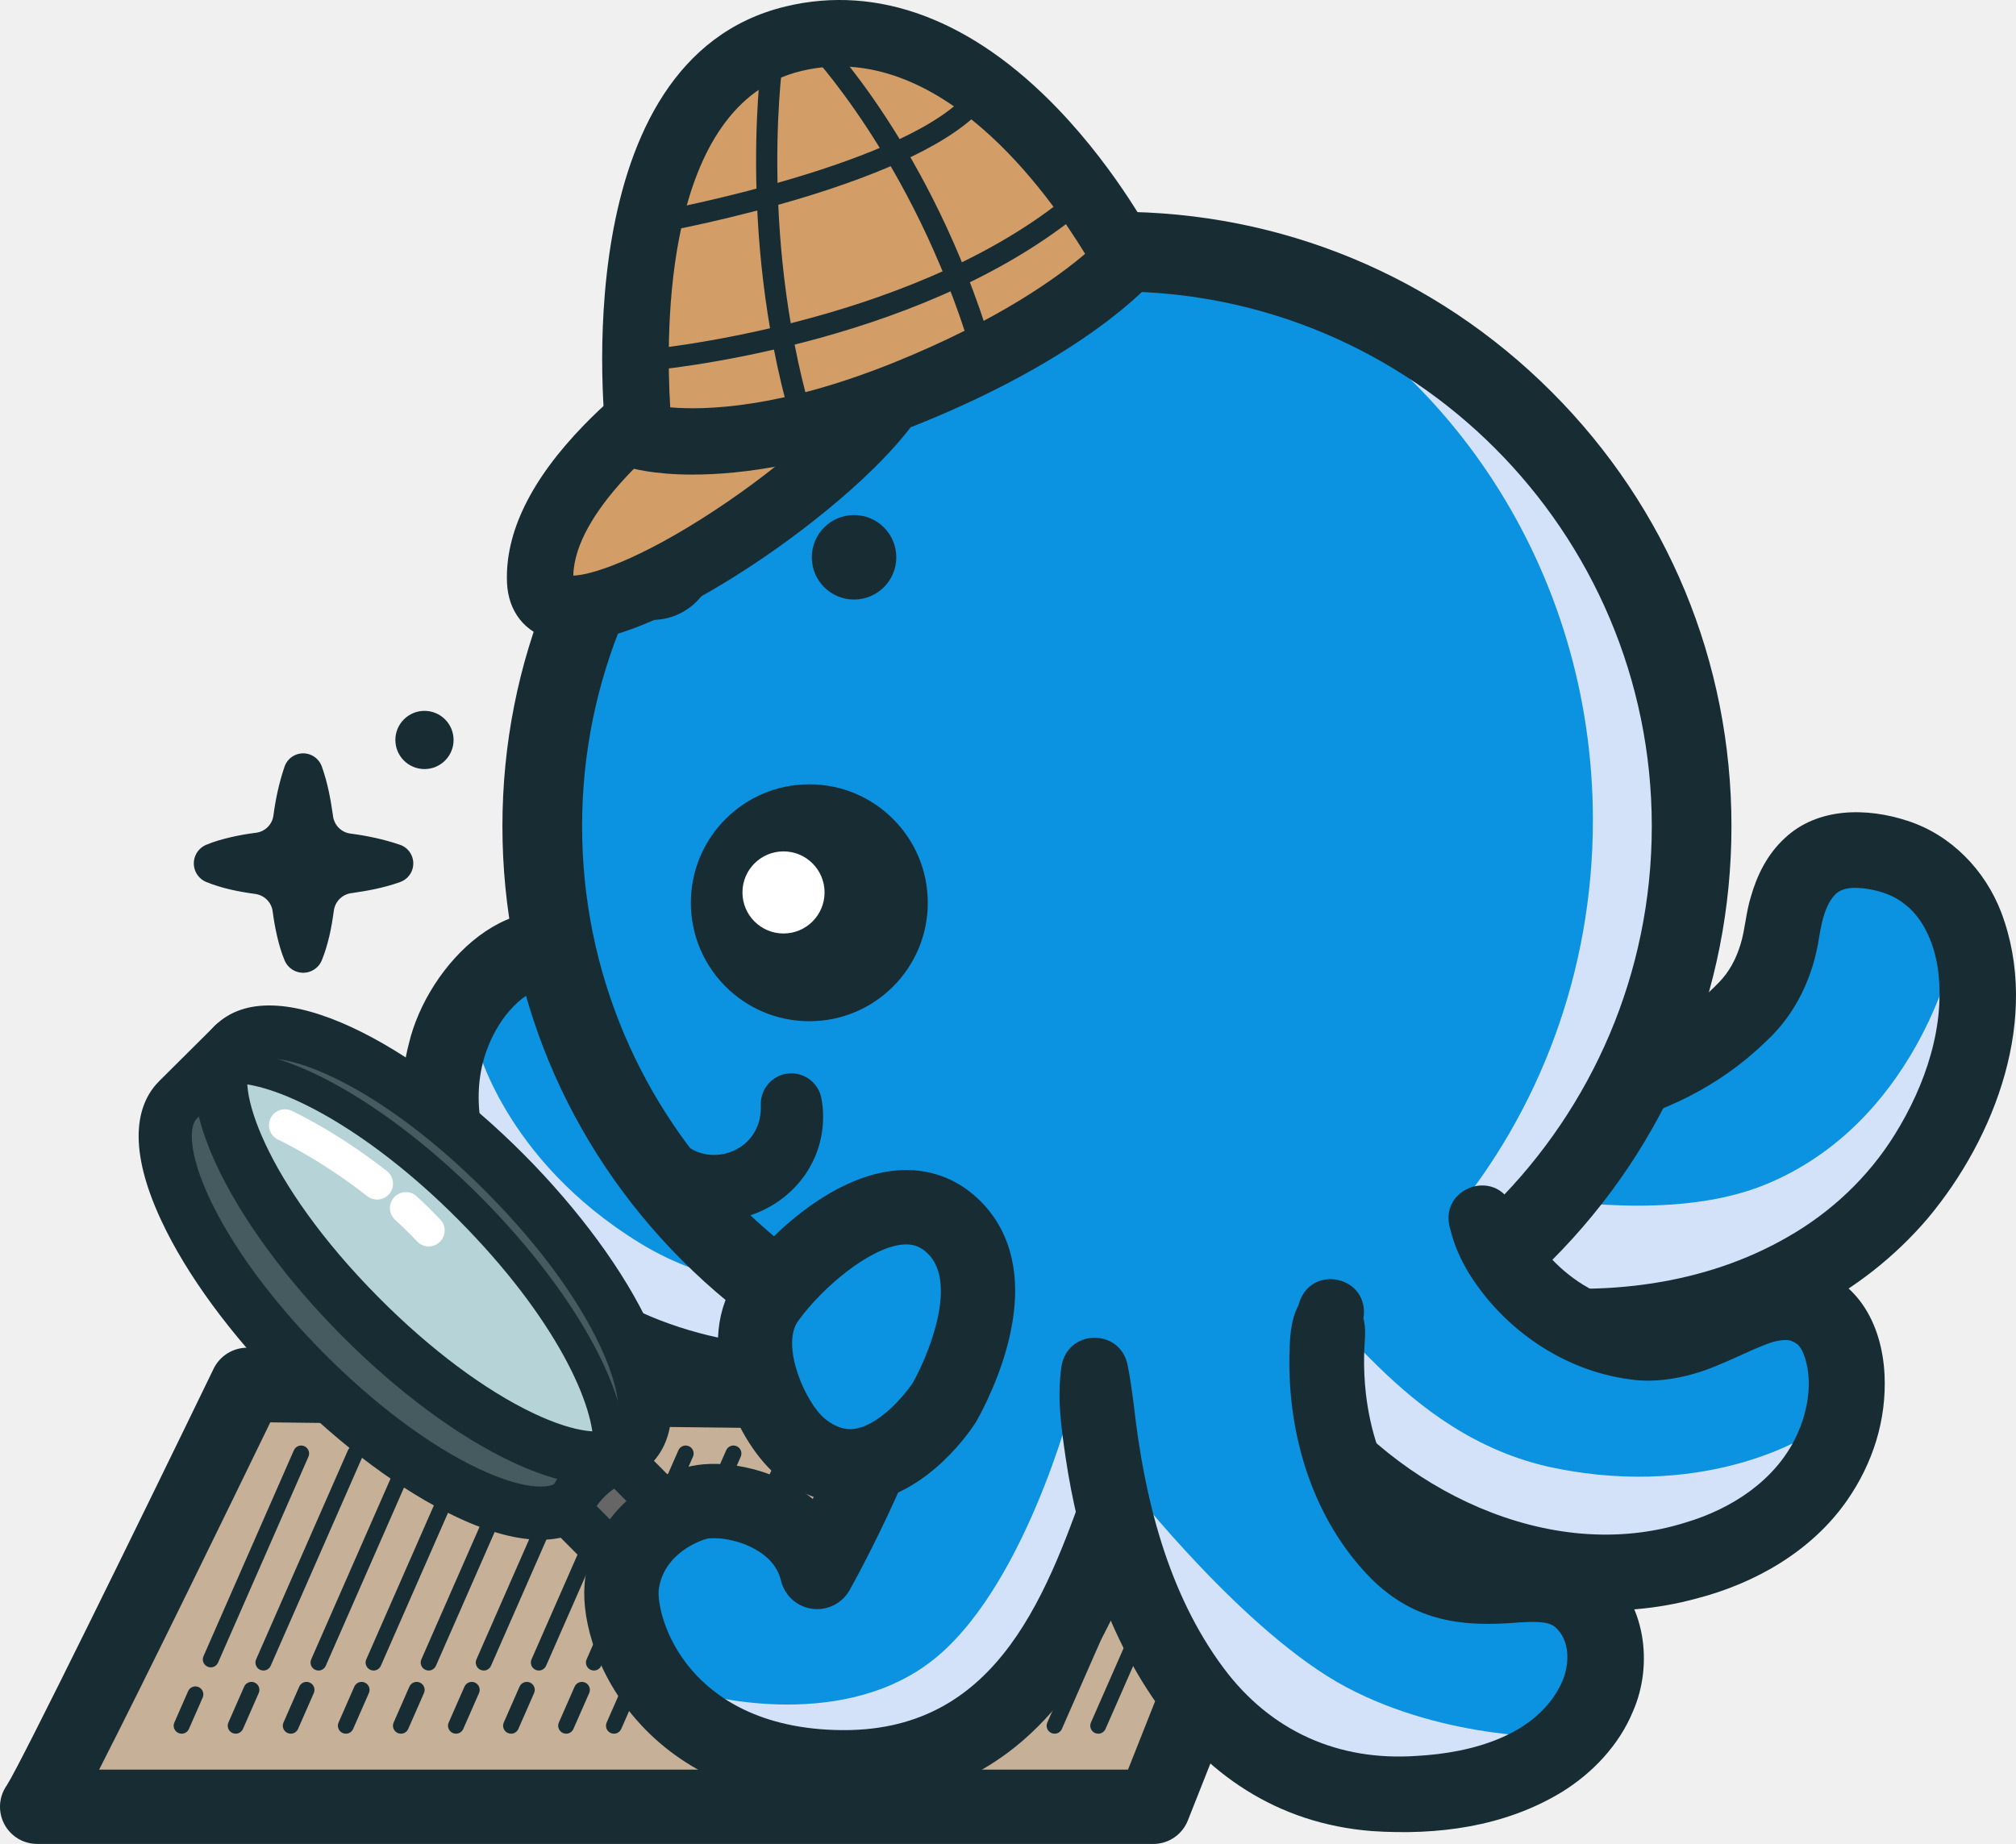
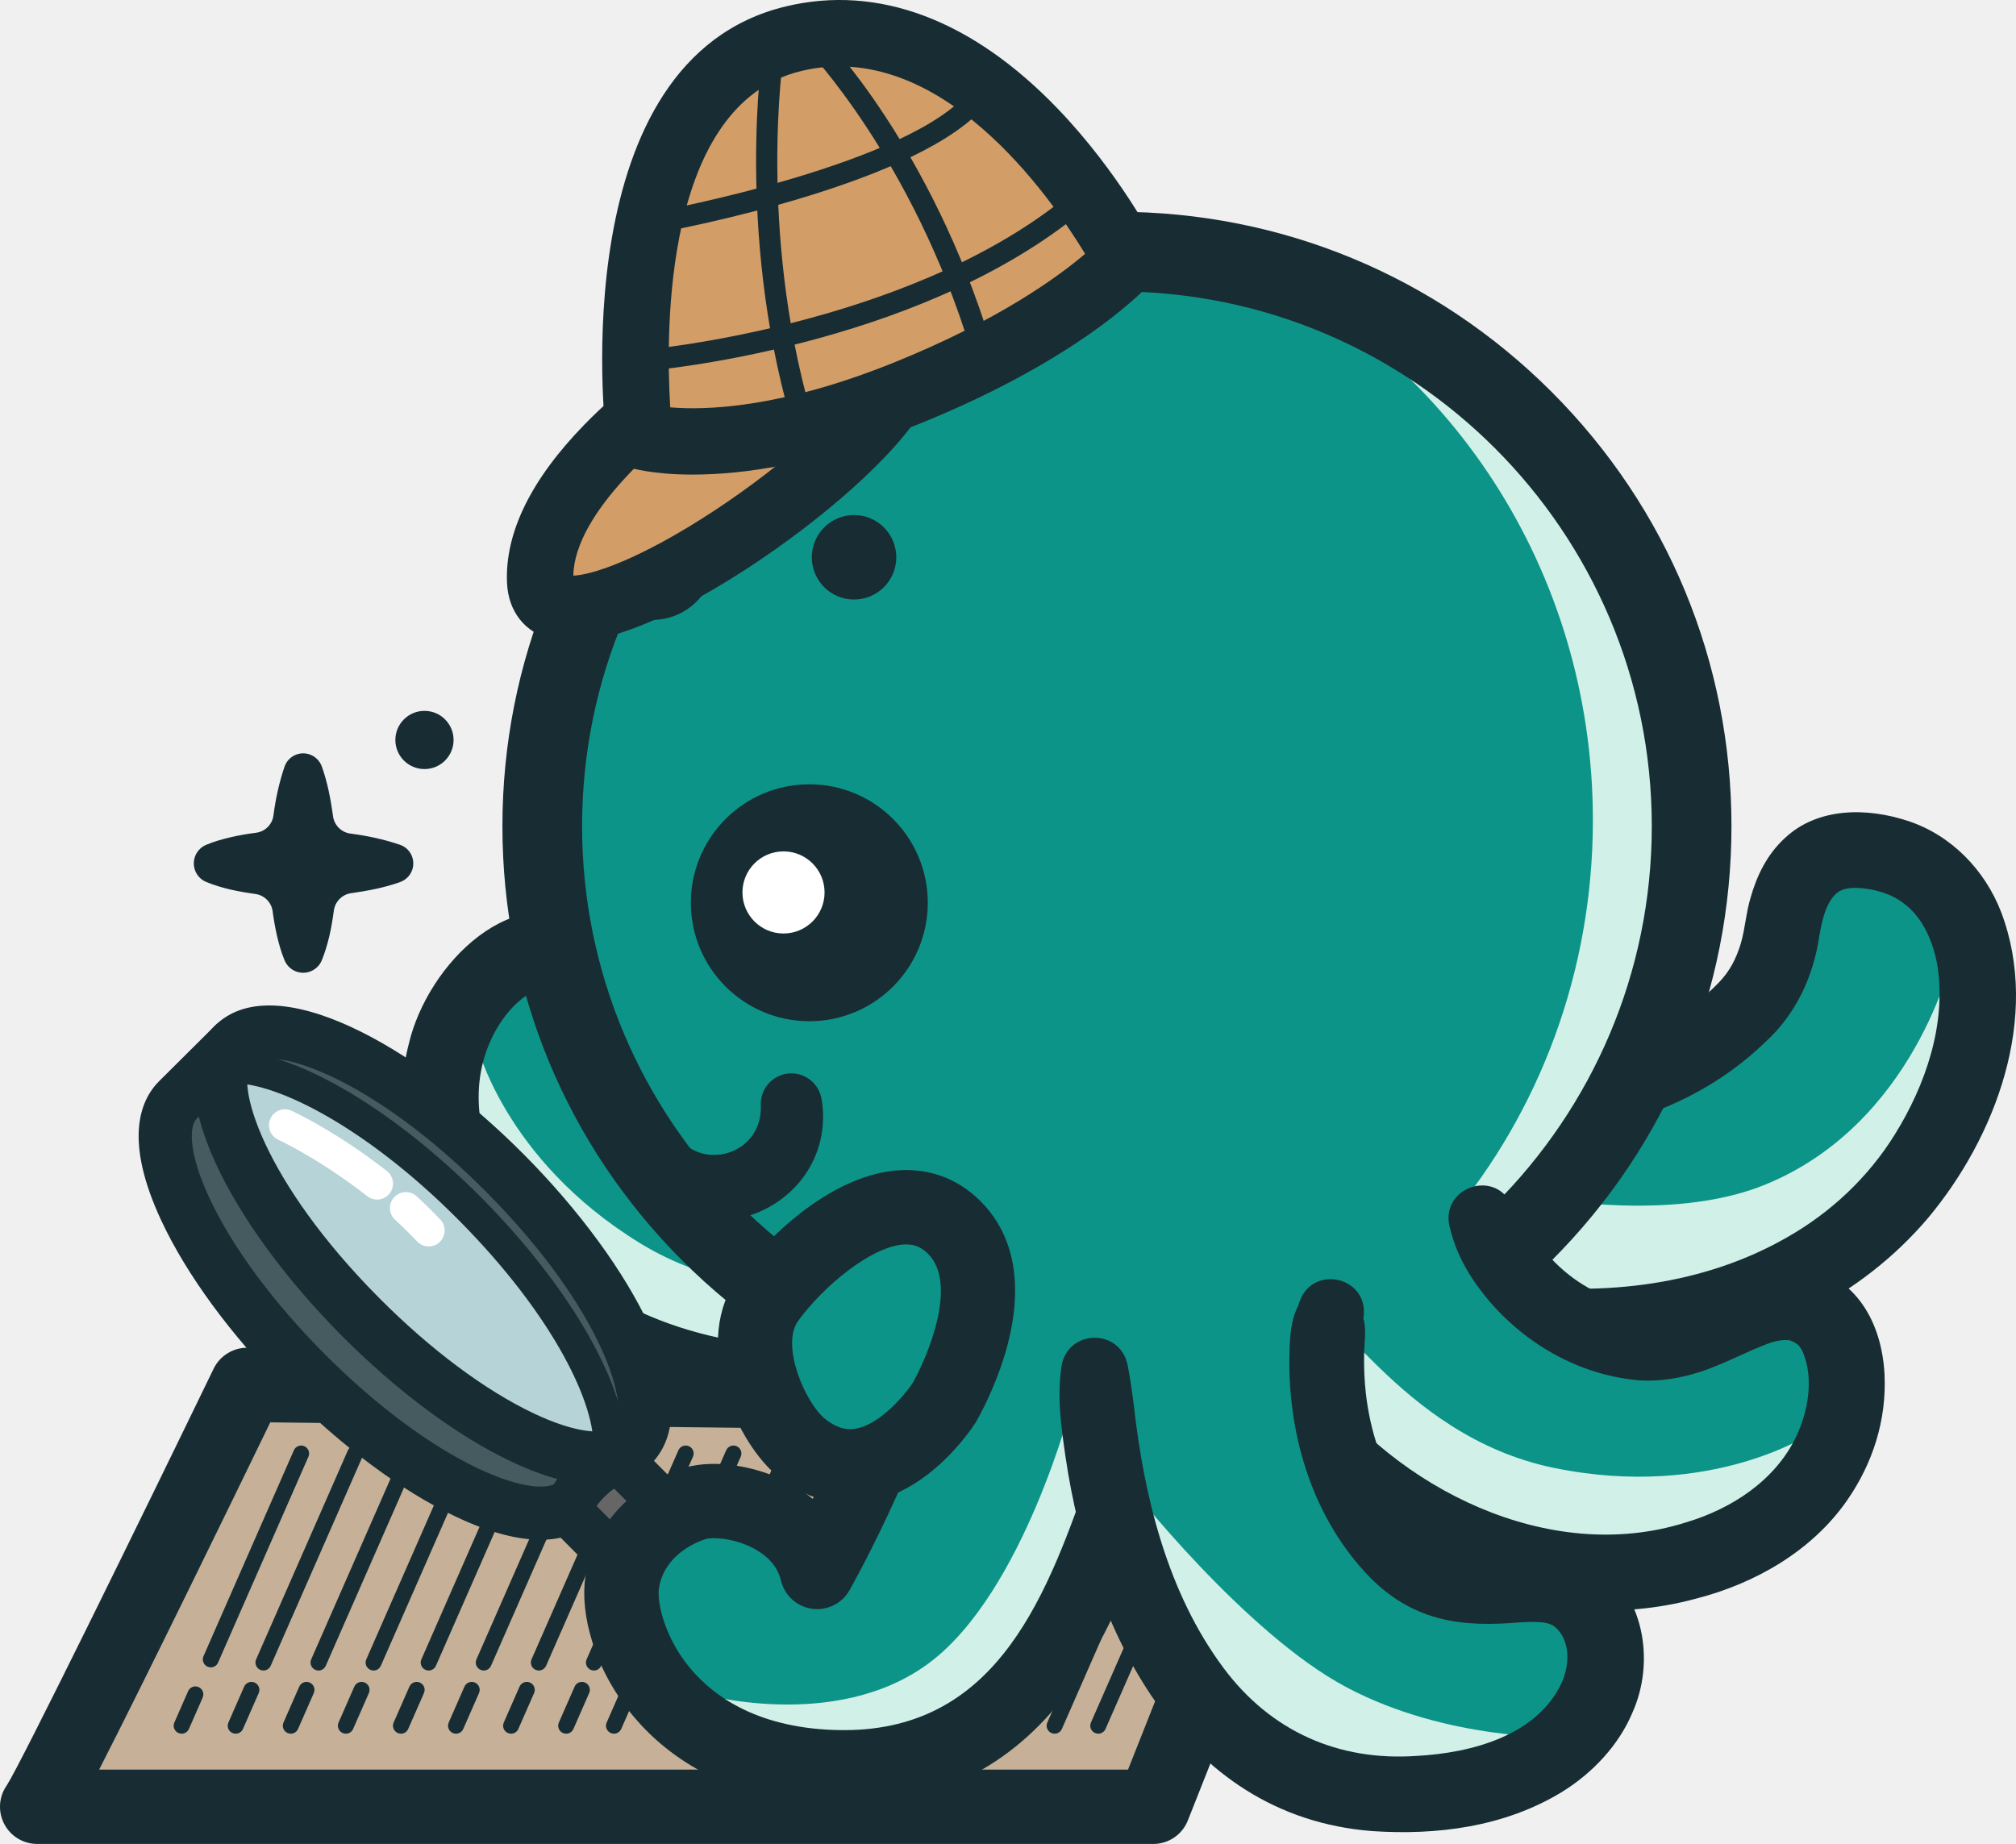
<svg xmlns="http://www.w3.org/2000/svg" id="Layer_2" data-name="Layer 2" viewBox="0 0 759.1 694.4">
  <defs>
    <style>
      .cls-1 {
        fill: #182d33;
      }

      .cls-2 {
        fill: #c6b198;
      }

      .cls-3 {
        fill: #b6d3d8;
      }

      .cls-4 {
-         fill: #d3e2f8;
+         fill: #d1f0e8;
      }

      .cls-5 {
        fill: #fff;
      }

      .cls-6 {
        fill: #465b60;
      }

      .cls-7 {
        fill: #666;
      }

      .cls-8 {
        fill: #d39d67;
      }

      .cls-9 {
-         fill: #0b92e1;
+         fill: #0d9488;
      }
    </style>
  </defs>
  <g id="O">
    <g>
      <g>
        <path class="cls-2" d="M93.04,521.53S20.26,671.79,14,680.4h420.26l61.04-154.17-402.26-4.7Z" />
        <path class="cls-1" d="M434.26,694.4H14c-5.27,0-10.09-2.95-12.48-7.65-2.36-4.64-1.95-10.2,1.05-14.44,5.4-8.32,50.59-100.56,77.87-156.88,2.37-4.88,7.37-7.95,12.76-7.9l402.26,4.7c4.61.05,8.89,2.37,11.46,6.2s3.09,8.67,1.39,12.96l-61.04,154.17c-2.11,5.34-7.27,8.85-13.02,8.85ZM2.68,672.17s-.04.06-.07.09c.02-.03.04-.06.07-.09ZM37.33,666.4h387.42l50.05-126.41-373.03-4.35c-15.3,31.54-46.82,96.29-64.44,130.77Z" />
      </g>
      <path class="cls-1" d="M79.36,627.9c-.4,0-.81-.08-1.2-.25-1.52-.67-2.21-2.44-1.54-3.95l34.03-77.54c.67-1.52,2.44-2.21,3.95-1.54,1.52.67,2.21,2.44,1.54,3.95l-34.03,77.54c-.49,1.12-1.59,1.8-2.75,1.8Z" />
      <path class="cls-1" d="M68.39,652.88c-.4,0-.81-.08-1.2-.25-1.52-.67-2.21-2.44-1.54-3.95l5.18-11.81c.67-1.52,2.44-2.21,3.95-1.54,1.52.67,2.21,2.44,1.54,3.95l-5.18,11.81c-.49,1.12-1.59,1.8-2.75,1.8Z" />
      <g>
        <path class="cls-1" d="M99.18,629.09c-.4,0-.81-.08-1.2-.25-1.52-.67-2.21-2.44-1.54-3.95l34.56-78.73c.67-1.52,2.44-2.21,3.95-1.54,1.52.67,2.21,2.44,1.54,3.95l-34.56,78.73c-.49,1.12-1.59,1.8-2.75,1.8Z" />
        <path class="cls-1" d="M88.74,652.88c-.4,0-.81-.08-1.2-.25-1.52-.67-2.21-2.44-1.54-3.95l5.93-13.51c.67-1.52,2.44-2.21,3.95-1.54,1.52.67,2.21,2.44,1.54,3.95l-5.93,13.51c-.49,1.12-1.59,1.8-2.75,1.8Z" />
      </g>
      <g>
        <path class="cls-1" d="M119.92,629.09c-.4,0-.81-.08-1.2-.25-1.52-.67-2.21-2.44-1.54-3.95l34.56-78.73c.67-1.52,2.44-2.21,3.95-1.54,1.52.67,2.21,2.44,1.54,3.95l-34.56,78.73c-.49,1.12-1.59,1.8-2.75,1.8Z" />
        <path class="cls-1" d="M109.48,652.88c-.4,0-.81-.08-1.2-.25-1.52-.67-2.21-2.44-1.54-3.95l5.93-13.51c.67-1.52,2.44-2.21,3.95-1.54,1.52.67,2.21,2.44,1.54,3.95l-5.93,13.51c-.49,1.12-1.59,1.8-2.75,1.8Z" />
      </g>
      <g>
        <path class="cls-1" d="M140.66,629.09c-.4,0-.81-.08-1.2-.25-1.52-.67-2.21-2.44-1.54-3.95l34.56-78.73c.67-1.52,2.44-2.21,3.95-1.54,1.52.67,2.21,2.44,1.54,3.95l-34.56,78.73c-.49,1.12-1.59,1.8-2.75,1.8Z" />
        <path class="cls-1" d="M130.22,652.88c-.4,0-.81-.08-1.2-.25-1.52-.67-2.21-2.44-1.54-3.95l5.93-13.51c.67-1.52,2.44-2.21,3.95-1.54,1.52.67,2.21,2.44,1.54,3.95l-5.93,13.51c-.49,1.12-1.59,1.8-2.75,1.8Z" />
      </g>
      <g>
        <path class="cls-1" d="M161.4,629.09c-.4,0-.81-.08-1.2-.25-1.52-.67-2.21-2.44-1.54-3.95l34.56-78.73c.67-1.52,2.44-2.21,3.95-1.54,1.52.67,2.21,2.44,1.54,3.95l-34.56,78.73c-.49,1.12-1.59,1.8-2.75,1.8Z" />
        <path class="cls-1" d="M150.96,652.88c-.4,0-.81-.08-1.2-.25-1.52-.67-2.21-2.44-1.54-3.95l5.93-13.51c.67-1.52,2.44-2.21,3.95-1.54,1.52.67,2.21,2.44,1.54,3.95l-5.93,13.51c-.49,1.12-1.59,1.8-2.75,1.8Z" />
      </g>
      <g>
        <path class="cls-1" d="M182.14,629.09c-.4,0-.81-.08-1.2-.25-1.52-.67-2.21-2.44-1.54-3.95l34.56-78.73c.67-1.52,2.44-2.21,3.95-1.54,1.52.67,2.21,2.44,1.54,3.95l-34.56,78.73c-.49,1.12-1.59,1.8-2.75,1.8Z" />
        <path class="cls-1" d="M171.69,652.88c-.4,0-.81-.08-1.2-.25-1.52-.67-2.21-2.44-1.54-3.95l5.93-13.51c.67-1.52,2.44-2.21,3.95-1.54,1.52.67,2.21,2.44,1.54,3.95l-5.93,13.51c-.49,1.12-1.59,1.8-2.75,1.8Z" />
      </g>
      <g>
        <path class="cls-1" d="M202.88,629.09c-.4,0-.81-.08-1.2-.25-1.52-.67-2.21-2.44-1.54-3.95l34.56-78.73c.67-1.52,2.43-2.21,3.95-1.54,1.52.67,2.21,2.44,1.54,3.95l-34.56,78.73c-.49,1.12-1.59,1.8-2.75,1.8Z" />
        <path class="cls-1" d="M192.43,652.88c-.4,0-.81-.08-1.2-.25-1.52-.67-2.21-2.44-1.54-3.95l5.93-13.51c.67-1.52,2.44-2.21,3.95-1.54,1.52.67,2.21,2.44,1.54,3.95l-5.93,13.51c-.49,1.12-1.59,1.8-2.75,1.8Z" />
      </g>
      <g>
        <path class="cls-1" d="M223.62,629.09c-.4,0-.81-.08-1.2-.25-1.52-.67-2.21-2.44-1.54-3.95l34.56-78.73c.67-1.52,2.43-2.21,3.95-1.54,1.52.67,2.21,2.44,1.54,3.95l-34.56,78.73c-.49,1.12-1.59,1.8-2.75,1.8Z" />
        <path class="cls-1" d="M213.17,652.88c-.4,0-.81-.08-1.2-.25-1.52-.67-2.21-2.44-1.54-3.95l5.93-13.51c.67-1.52,2.44-2.21,3.95-1.54,1.52.67,2.21,2.44,1.54,3.95l-5.93,13.51c-.49,1.12-1.59,1.8-2.75,1.8Z" />
      </g>
      <g>
        <path class="cls-9" d="M325.17,418.22s-38.63,19.62-74.11-5.45c-23.03-16.27-17.79-52.45-43.73-55.23-23.58-2.53-67.02,47.73-21.83,109.84,48.46,66.6,152.05,59.77,167.74,41.22" />
        <path class="cls-4" d="M179.19,392.29s10.12,44.22,61.89,75.92c51.77,31.7,109.36,7.82,114.49,20.1,5.13,12.28-71.27,60.35-144.46,1.71-73.2-58.64-39.02-102.74-39.02-102.74" />
        <path class="cls-1" d="M330.83,429.36c-9.89,6.47-21.57,9.16-33.27,9.97-18.84,1.46-38.89-3.78-54.46-14.91-13.95-9.46-20.51-25.48-26.32-39.81-1.77-4.17-3.58-7.67-5.21-9.68-1.62-1.99-2.72-2.71-5.09-3.11,0,0-.41-.06-.41-.06-.3-.09-.33.03-.57-.05-1.13.15-2.02.31-3.56,1.02-10.15,4.83-17.24,16.28-20.11,27.4-4.56,17.94,1.14,36.92,10.88,52.25,21.49,35.61,63.95,53.17,104.63,54.73,15.85.66,31.84-1.08,46.36-6.59,11.18-12.22,29.3,3.03,19.09,16.15-6.49,8.36-16.4,12.23-26,14.9-23.88,5.66-48.46,4.54-72.23-.25-40.21-8.19-77.56-31.08-98.31-67.25-12.57-21.11-18.65-46.87-12.29-71.07,6.93-29.53,39.61-63.89,71.34-43.79,19.79,13.26,18.36,40.46,34.04,52.11,10.6,7.55,23.25,10.91,36.39,10.03,8.02-.42,16.02-2.85,23.79-4.28,15.03-6.91,25.84,14.15,11.32,22.29h0Z" />
      </g>
      <g>
        <path class="cls-6" d="M236.78,545.51l-19.68,19.57c-15.03,14.94-60.8-6.72-102.24-48.4-41.43-41.67-62.85-87.57-47.82-102.52l20.88-20.76c-1.99,1.98-3.35,4.52-4.1,7.52-4.89,19.55,15.99,58.87,51.92,95,35.29,35.49,73.72,56.47,93.63,52.69,2.85-.54,5.32-1.59,7.35-3.18l.06.09Z" />
        <path class="cls-6" d="M237.98,544.32c-.4.4-.82.77-1.26,1.11-2.03,1.59-4.5,2.64-7.35,3.18l-.02-2.45c1.58-20.58-18.86-57.22-52.53-91.08-33.92-34.12-70.75-54.82-91.24-53.02l-1.75-1.14c.75-3,2.11-5.53,4.1-7.52,15.03-14.94,60.81,6.73,102.24,48.4,41.44,41.68,62.85,87.57,47.82,102.52Z" />
        <path class="cls-3" d="M229.35,546.16l.02,2.45c-19.91,3.78-58.34-17.2-93.63-52.69-35.93-36.14-56.81-75.45-51.92-95l1.75,1.14c20.49-1.8,57.32,18.9,91.24,53.02,33.67,33.86,54.11,70.51,52.53,91.08Z" />
        <path class="cls-1" d="M224.44,559.09c-8.11,0-18.55-2.35-31.95-8.7-20.33-9.62-43-26.46-63.84-47.42-40.79-41.02-70.3-94.27-47.78-116.66,22.52-22.39,75.59,7.42,116.38,48.44,40.79,41.02,70.3,94.27,47.78,116.66l-7.05-7.09,7.05,7.09c-4.1,4.08-10.56,7.68-20.59,7.68ZM101.37,398.64c-3.01,0-5.18.65-6.4,1.85-6.83,6.79,3.87,44.14,47.86,88.37,19.25,19.36,39.92,34.79,58.21,43.44,16.3,7.72,26.76,8.03,29.89,4.92,6.83-6.79-3.87-44.14-47.86-88.37-36.16-36.37-67.8-50.22-81.7-50.22Z" />
        <path class="cls-1" d="M229.35,552.15c-.15,0-.31,0-.47-.02-3.3-.25-5.78-3.14-5.52-6.44,1.21-15.78-14.17-49.54-50.81-86.39-35.35-35.55-70.26-52.71-86.45-51.27-3.3.29-6.21-2.15-6.5-5.45-.29-3.3,2.15-6.21,5.45-6.5,22.85-2.02,61.44,19.99,96.02,54.76,34.21,34.41,56.02,72.89,54.26,95.77-.24,3.15-2.87,5.54-5.98,5.54Z" />
        <path class="cls-1" d="M203.56,579.85c-8.11,0-18.55-2.35-31.95-8.7-20.33-9.62-43-26.46-63.84-47.42-20.84-20.95-37.55-43.72-47.05-64.11-14.03-30.08-8.14-45.18-.72-52.55l20.88-20.76c3.92-3.89,10.25-3.88,14.14.04,3.89,3.92,3.88,10.25-.04,14.14l-20.88,20.76c-3.13,3.11-2.88,13.57,4.75,29.92,8.56,18.34,23.87,39.1,43.11,58.46s39.92,34.79,58.21,43.44c16.3,7.72,26.76,8.03,29.89,4.92l19.68-19.57c3.92-3.89,10.25-3.88,14.14.04,3.89,3.92,3.88,10.25-.04,14.14l-19.68,19.57c-4.1,4.08-10.56,7.68-20.59,7.68Z" />
        <g>
          <path class="cls-7" d="M292.05,647.71l-76.82-77.26c-1.99-2,.74-7.93,6.09-13.25s11.3-8.01,13.28-6.01l76.82,77.26c1.99,2-.74,7.93-6.09,13.25-5.35,5.32-11.3,8.01-13.28,6.01Z" />
          <path class="cls-1" d="M293.84,657.4c-3.14,0-5.94-1.09-8.17-3.34h0s-76.82-77.26-76.82-77.26c-1.77-1.78-5.47-6.86-1.5-15.48,1.61-3.51,4.25-7.14,7.63-10.5,3.38-3.36,7.02-5.98,10.54-7.57,8.65-3.91,13.7-.19,15.47,1.59l76.81,77.26c1.77,1.78,5.47,6.86,1.51,15.48-1.61,3.51-4.25,7.13-7.63,10.49-6.15,6.12-12.49,9.31-17.84,9.31ZM298.42,641.35h.01s0,0-.01,0ZM224.67,567.17l70.72,71.13c1.01-.67,2.26-1.65,3.6-2.98,1.34-1.33,2.33-2.58,3-3.58l-70.73-71.13c-1.01.67-2.26,1.65-3.6,2.98-1.34,1.33-2.33,2.58-3,3.58Z" />
        </g>
        <path class="cls-5" d="M161.43,469.4c-1.59,0-3.18-.63-4.36-1.88-2.6-2.75-5.4-5.5-8.3-8.16-2.44-2.24-2.61-6.03-.37-8.48,2.24-2.44,6.03-2.61,8.48-.37,3.11,2.85,6.11,5.8,8.91,8.76,2.28,2.41,2.17,6.21-.24,8.48-1.16,1.1-2.64,1.64-4.12,1.64Z" />
        <path class="cls-5" d="M141.98,451.74c-1.3,0-2.61-.42-3.71-1.28-17.61-13.85-33.36-21.2-33.51-21.27-3.01-1.39-4.32-4.95-2.93-7.96,1.39-3.01,4.95-4.32,7.96-2.94.69.32,17.12,7.96,35.9,22.73,2.6,2.05,3.06,5.82,1.01,8.43-1.18,1.51-2.94,2.29-4.72,2.29Z" />
      </g>
      <g>
        <path class="cls-9" d="M563.39,412.75s54.78,7.83,94.3-33.26c4.21-4.38,10.96-13.3,13.3-28.96,3.15-21.03,13.11-35.41,39.52-28.83,38.99,9.72,47.11,67.4,11.48,118.7-40.96,58.96-133.04,78.78-224.87,36.52" />
        <path class="cls-4" d="M735.04,360.57s-14.09,62.61-70.43,85.57c-56.35,22.96-153.91-11.48-153.91-11.48,0,0-2.09,42.26,8.87,54.78,10.96,12.52,173.74,30.78,208.7-68.35" />
        <path class="cls-1" d="M565.16,400.37c31.25-.73,59.64-7.23,82.05-30.37,3.97-4.06,6.51-8.88,8.25-14.64,1.69-5.74,1.94-11.55,3.76-17.51,2.29-8.05,6.11-16.03,12.75-22.15,12.43-11.78,31.07-11.6,46.3-6.59,16.46,5.32,29.2,18.63,35.26,34.43,14.88,39.43-1.95,84.57-27.68,115.3-50.33,58.99-138.52,65.86-208.02,41.39-6.01-2.09-11.92-4.46-17.62-7.28-2.82-1.47-5.6-3-8.3-4.68-5.91-3.67-7.72-11.43-4.05-17.34,2.99-4.81,8.7-6.91,13.9-5.53,3.02.79,5.97,1.74,8.86,2.76,2.05.68,6.11,2.01,8.13,2.77,16.02,5.75,32.59,10.42,49.45,12.58,35.63,4.82,73.51.45,104.89-17.66,16.34-9.31,30.41-22.55,40.33-38.54,11.64-18.67,19.38-41.45,16.16-63.13-1.24-8-4.59-16.44-10.33-21.95-2.53-2.32-5.35-4.27-8.6-5.49-3.69-1.5-8.5-2.39-12.25-2.38-2.66.03-5.22.48-7.16,2.28-3.96,3.93-5.25,10.37-6.23,16.09-2.22,14.93-8.78,29.23-20.26,39.65-17.02,16.6-39.45,27.66-62.58,32.2-13.34,2.62-27.16,3.3-40.54.55-3.61-.67-5.69-4.74-4.14-8.05,0,0,7.68-16.69,7.68-16.69h0Z" />
      </g>
      <circle class="cls-9" cx="420.57" cy="311.14" r="216.39" />
      <path class="cls-4" d="M599.78,308.86c0,57.45-20.36,109.94-53.98,150.07h37.51c36.18-38.68,58.34-90.65,58.34-147.79,0-105.49-75.48-193.35-175.38-212.51,78.48,34.74,133.51,115.79,133.51,210.23Z" />
      <path class="cls-1" d="M420.57,542.53c-61.81,0-119.91-24.07-163.62-67.77-43.7-43.7-67.77-101.81-67.77-163.62s24.07-119.91,67.77-163.62c43.7-43.7,101.81-67.77,163.62-67.77s119.91,24.07,163.62,67.77c43.7,43.7,67.77,101.81,67.77,163.62s-24.07,119.91-67.77,163.62c-43.7,43.7-101.81,67.77-163.62,67.77ZM420.57,109.75c-111.05,0-201.39,90.34-201.39,201.39s90.34,201.39,201.39,201.39,201.39-90.34,201.39-201.39-90.34-201.39-201.39-201.39Z" />
      <circle class="cls-1" cx="304.74" cy="339.97" r="44.61" />
      <g>
        <circle class="cls-1" cx="245.6" cy="209.84" r="23.61" />
        <circle class="cls-1" cx="292.44" cy="162.49" r="21.78" />
        <circle class="cls-1" cx="321.58" cy="209.87" r="15.91" />
        <circle class="cls-1" cx="348.11" cy="136.26" r="13.17" />
      </g>
      <circle class="cls-5" cx="295.02" cy="336.08" r="15.46" />
      <path class="cls-1" d="M259.21,431.97c8.38,5.77,20.25,2.78,25.05-5.92,1.62-2.86,2.38-6.38,2.21-10.12-.12-6.35,4.94-11.6,11.29-11.72,5.68-.1,10.47,3.93,11.51,9.32,1.49,7.76.46,16.3-3.05,23.52-6.95,14.81-23.55,24.14-39.82,22.38-7.98-.75-15.82-4.31-21.68-9.61-10.43-10.12,2.53-25.91,14.49-17.86h0Z" />
      <g>
        <path class="cls-9" d="M557.91,458.92s14.87,40.7,57.91,46.57c27.93,3.81,48.78-26.22,69.65-10.57,18.97,14.23,16.45,80.62-58.96,95.22-80.87,15.65-151.96-60-150.78-84.26" />
        <path class="cls-4" d="M682.35,539.53s-37.57,25.43-97.04,13.3-85.3-68.87-97.43-63.39c-12.13,5.48,10.96,92.74,104.48,99.78s98.61-48.52,98.61-48.52" />
        <path class="cls-1" d="M569.65,454.63c4.71,6.35,8.9,13.58,14.48,19.36,8.35,8.86,18.72,14.81,30.51,17.01,3.3.65,6.62.94,10,.38,8.12-1.26,15.67-5.44,24.01-9.09,7.73-3.58,19.31-7.55,29.37-5.71,20.97,3.72,30.61,21.64,31.58,41.08.81,17.19-4.47,33.45-14.02,47.24-13.23,19.12-34.56,31.34-56.71,37.06-60.07,16.45-124.47-13.91-161.94-61.18-5.38-7.16-9.96-14.59-12.49-23.48-1-3.88-1.65-7.65-1.19-12.03.33-6.9,6.19-12.21,13.09-11.88,6.9.33,12.21,6.19,11.88,13.09.17-.02.31.27.5.7,1.66,3.82,4.05,7.78,6.61,11.39,30.27,42.02,88.02,70.94,139.27,54.81,17.32-5.11,33.89-15.83,41.77-32.48,4.55-9.61,6.48-21.62,2.68-31.19-.64-1.58-1.21-2.29-1.91-3.18-.22-.1-.17-.21-.45-.35-.95-.69-2.2-1.35-3.23-1.49-4.36-.36-7.88,1.3-13.37,3.58-4.15,1.81-8.77,4.07-13.94,6.14-9.43,3.97-21.68,6.72-32.46,5.02-24.92-3.23-47.44-18.83-60.55-39.87-3.08-5.09-5.57-10.55-6.98-16.36-5.07-15.76,17.15-23.95,23.48-8.58h0Z" />
      </g>
      <path class="cls-9" d="M440.52,517.62c-23.91,39.67-31.3,148.7-123.65,147.91-67.24-.57-85.35-51.26-82.64-69.32,2.72-18.06,17.92-27.26,27.75-30.12,11.42-3.32,40.19,2.88,45.7,25.87,0,0,31.22-55.17,38.93-99.39" />
      <path class="cls-4" d="M262.87,637.62s51.65,15.13,87.13-11.48c35.48-26.61,53.74-98.09,53.74-98.09,0,0,14.09,29.22,9.39,55.83s-32.87,80.35-98.09,84" />
      <path class="cls-1" d="M317.84,679.54c-.36,0-.73,0-1.09,0-41.55-.35-65.19-17.91-77.71-32.57-15.62-18.3-20.62-39.72-18.65-52.83,3.55-23.56,22.52-37.07,37.68-41.48,11.4-3.31,28.16-.53,40.74,6.78,2.64,1.53,5.08,3.23,7.3,5.08,9.4-19.36,22.3-49.07,26.7-74.34,1.33-7.62,8.58-12.72,16.2-11.39,7.62,1.33,12.72,8.58,11.39,16.2-8.03,46.07-39.21,101.54-40.53,103.88-2.83,5.01-8.44,7.77-14.14,6.97-5.7-.8-10.32-5.01-11.66-10.6-1.14-4.76-4.28-8.65-9.32-11.59-7.83-4.55-16.54-4.78-18.85-4.11-1.6.47-15.74,4.96-17.81,18.76-.65,4.29,1.54,17.93,12.26,30.49,8.73,10.23,25.65,22.49,56.65,22.75.28,0,.56,0,.84,0,58.73,0,77.02-52.53,93.17-98.91,5.58-16.02,10.85-31.14,17.53-42.23,3.99-6.62,12.6-8.76,19.22-4.76,6.62,3.99,8.75,12.6,4.76,19.22-5.18,8.6-9.99,22.39-15.07,36.99-8.65,24.85-18.46,53.02-35.9,76-20.99,27.67-49.14,41.7-83.7,41.7Z" />
      <g>
        <path class="cls-9" d="M598.76,605.86c-18.33-24.07-50.11,10.86-80.02-30.33-7.9-10.87-12.68-22.35-15.49-33.14.06-1.38.1-2.77.1-4.16,0-9.02-1.34-17.66-3.8-25.65,0-2.33.08-24.47.19-26.43h-86v75.09c3.28,7.7,6.4,15.46,9.46,23.25,2.85,5.25,5.75,10.48,8.5,15.77,1.85-1.05,4.74-.4,5.24,2.01.71,3.39,1.11,6.8,1.35,10.23.98.06,1.97.09,2.97.09,1.97,0,3.92-.12,5.85-.34,7.4,28.17,27.84,60.42,81.02,63.47,69.95,4.01,87.17-48.12,70.63-69.85Z" />
        <path class="cls-4" d="M588.78,654.18s-43.43,1.57-81.78-18.78c-38.35-20.35-81.78-76.04-81.78-76.04,0,0-2.61,55.83,57.91,99.91,32.9,23.96,90,11.74,90,11.74" />
        <path class="cls-1" d="M513.36,496.74c.14.02.19.39.25.63.89,4.36.03,8.77.03,13.2-.09,4.78.14,9.57.67,14.3,1.64,14.1,6.02,27.52,13.78,39.24,4.61,6.91,10.11,13.3,17.32,16.44,8.01,3.39,15.75,2.32,25.4,1.79,11.02-.9,23.93.37,33.05,8.21,15.84,12.79,18.74,36.26,11.03,53.89-5.23,12.79-15.42,23.44-26.94,30.5-21.57,13.08-46.9,16.27-71.35,14.62-72.66-5.72-105.85-76.67-115.35-140.65-1.68-11.52-3.27-22.56-1.57-34.4,2.32-14,21.87-14.38,24.86-.69,1.01,4.96,1.74,10.25,2.41,15.55,3.87,34.59,12.76,70.61,33.76,98.77,17.71,23.78,43.13,35.13,72.56,33.12,21.14-1.12,45.82-7.8,54.93-27.92,2.92-6.83,3.03-15.62-2.57-20.56-.73-.6-1.34-.94-2.33-1.27-1.9-.7-5.88-.88-10.92-.56-21.4,1.88-39.42-.11-55.88-16.26-22.12-22.29-31.66-54.03-30.98-84.72.17-6.26.4-12.69,3.38-18.4,4.07-16.05,27.25-11.2,24.45,5.19h0Z" />
      </g>
      <g>
        <path class="cls-9" d="M302.26,545.53c-11.41-8.88-25.57-39.13-13.04-56.35,12.52-17.22,47.48-49.04,69.91-27.13,22.43,21.91-3.65,66.26-3.65,66.26,0,0-25.04,39.13-53.22,17.22Z" />
        <path class="cls-1" d="M320.1,566.19c-9.25,0-18.28-3.26-26.44-9.61-8.36-6.5-16.12-18.73-20.26-31.9-5.31-16.92-3.72-32.45,4.49-43.73,10.11-13.91,34.07-38.01,59.69-40.18,11.93-1.01,22.75,2.89,31.32,11.27,9.07,8.86,18.23,25.6,10.33,55-4.16,15.48-11.39,27.86-11.69,28.38-.09.15-.18.3-.28.45-1.68,2.62-17.08,25.74-40.37,29.75-2.27.39-4.54.58-6.79.58ZM341.26,468.62c-.43,0-.87.02-1.32.06-12.17,1.03-29.93,15.72-39.4,28.75-6.72,9.24,2.83,31.24,10.32,37.06h0c5.15,4,8.88,3.94,11.25,3.54,9.3-1.56,18.66-12.88,21.46-17.07,5.36-9.34,17.48-37.46,5.78-48.88-2.44-2.38-4.91-3.45-8.08-3.45Z" />
      </g>
      <g>
        <path class="cls-8" d="M255.83,145.88s-54,36.26-52.43,73.04,111.91-33.91,134.61-73.04" />
        <path class="cls-1" d="M215.13,241.67c-2.54,0-4.95-.26-7.2-.81-10.2-2.51-16.56-10.51-17.02-21.41-.8-18.83,9.01-38.87,29.16-59.57,14.05-14.43,28.2-23.99,28.79-24.39,5.73-3.85,13.5-2.32,17.35,3.41,3.85,5.73,2.32,13.5-3.41,17.35-13.11,8.84-46.43,36.56-46.93,60.52,6.58-.16,24.59-5.71,53.23-24.56,26.69-17.57,50.04-38.71,58.1-52.6,3.46-5.97,11.11-8,17.08-4.54,5.97,3.46,8,11.11,4.54,17.08-11.97,20.63-41.48,44.72-65.12,60.38-17.24,11.42-47.4,29.14-68.57,29.15Z" />
      </g>
      <g>
        <path class="cls-8" d="M240.71,164.13s-15.75-131.86,58.12-149.56c73.87-17.7,125.48,83.34,125.48,83.34,0,0-22.27,25.69-83.11,50.23-66.48,26.82-100.49,15.98-100.49,15.98Z" />
        <path class="cls-1" d="M260.88,178.73c-15.16,0-23.26-2.46-23.97-2.69-4.67-1.49-8.04-5.56-8.62-10.43-.7-5.84-16.11-143.14,67.62-163.2,34.76-8.33,70.16,5,102.37,38.53,23.15,24.1,36.59,50.18,37.15,51.28,2.32,4.54,1.65,10.02-1.69,13.87-.99,1.14-24.97,28.26-87.87,53.64-38.18,15.41-66.72,18.99-85,18.99ZM252.37,153.4c12.88,1.12,41.17.5,84.15-16.84,39.63-15.99,62.08-32.45,72.06-40.97-13.4-22.08-54.79-81.33-106.84-68.86-51.94,12.44-51.13,98.09-49.37,126.67Z" />
      </g>
      <g>
        <path class="cls-1" d="M301.48,160.58c-1.74,0-3.34-1.15-3.84-2.91-20.35-71.49-10.64-137.22-10.54-137.88.33-2.18,2.38-3.68,4.56-3.35,2.18.33,3.68,2.38,3.35,4.56-.1.64-9.53,64.73,10.33,134.47.61,2.12-.63,4.34-2.75,4.94-.37.1-.74.15-1.1.15Z" />
        <path class="cls-1" d="M369.3,134.49c-1.71,0-3.3-1.11-3.83-2.83-21.86-71.68-61.25-112.75-61.65-113.16-1.54-1.58-1.51-4.12.08-5.66,1.58-1.54,4.11-1.51,5.65.07,1.67,1.71,41.11,42.76,63.57,116.41.64,2.11-.55,4.35-2.66,4.99-.39.12-.78.17-1.17.17Z" />
        <path class="cls-1" d="M248.26,87.53c-1.9,0-3.58-1.35-3.93-3.28-.4-2.17,1.05-4.26,3.22-4.65.96-.17,96.32-17.8,118.07-45.99,1.35-1.75,3.86-2.07,5.61-.72,1.75,1.35,2.07,3.86.72,5.61-23.62,30.6-118.93,48.23-122.97,48.97-.24.04-.48.06-.72.06Z" />
        <path class="cls-1" d="M243.04,139.71c-2.05,0-3.8-1.57-3.98-3.66-.19-2.2,1.44-4.14,3.65-4.33.97-.08,97.62-8.83,157.5-56.53,1.73-1.38,4.24-1.09,5.62.64,1.38,1.73,1.09,4.24-.64,5.62-61.8,49.23-157.75,57.9-161.81,58.25-.12,0-.23.01-.34.01Z" />
      </g>
      <path class="cls-1" d="M273.01,557.56c-.4,0-.81-.08-1.2-.25-1.52-.67-2.21-2.44-1.54-3.95l3.16-7.2c.67-1.52,2.43-2.21,3.95-1.54,1.52.67,2.21,2.44,1.54,3.95l-3.16,7.2c-.49,1.12-1.59,1.8-2.75,1.8Z" />
      <path class="cls-1" d="M231.17,652.88c-.4,0-.81-.08-1.2-.25-1.52-.67-2.21-2.44-1.54-3.95l7.33-16.7c.67-1.52,2.43-2.21,3.95-1.54,1.52.67,2.21,2.44,1.54,3.95l-7.33,16.7c-.49,1.12-1.59,1.8-2.75,1.8Z" />
      <path class="cls-1" d="M291.03,562.87c-.4,0-.81-.08-1.2-.25-1.52-.67-2.21-2.44-1.54-3.95l5.49-12.52c.67-1.52,2.43-2.21,3.95-1.54,1.52.67,2.21,2.44,1.54,3.95l-5.49,12.52c-.49,1.12-1.59,1.8-2.75,1.8Z" />
      <path class="cls-1" d="M304.6,578.3c-.4,0-.81-.08-1.2-.25-1.52-.67-2.21-2.44-1.54-3.95l12.26-27.94c.67-1.52,2.43-2.21,3.95-1.54,1.52.67,2.21,2.44,1.54,3.95l-12.26,27.94c-.49,1.12-1.59,1.8-2.75,1.8Z" />
      <path class="cls-1" d="M397.09,652.88c-.4,0-.81-.08-1.2-.25-1.52-.67-2.21-2.44-1.54-3.95l22.66-51.62c.67-1.52,2.43-2.21,3.95-1.54,1.52.67,2.21,2.44,1.54,3.95l-22.66,51.62c-.49,1.12-1.59,1.8-2.75,1.8Z" />
      <path class="cls-1" d="M413.52,652.88c-.4,0-.81-.08-1.2-.25-1.52-.67-2.21-2.44-1.54-3.95l14.52-33.07c.67-1.52,2.43-2.21,3.95-1.54,1.52.67,2.21,2.44,1.54,3.95l-14.52,33.07c-.49,1.12-1.59,1.8-2.75,1.8Z" />
      <path class="cls-1" d="M150.69,318.16c-6.19-2.12-12.45-3.43-18.76-4.25-3.45-.45-6.12-3.2-6.55-6.66-.01-.12-.03-.24-.04-.36-.87-6.09-1.99-12.17-4.17-18.26-.73-2.01-2.33-3.72-4.5-4.5-3.87-1.38-8.12.63-9.5,4.5-2.08,6.09-3.39,12.25-4.21,18.45-.45,3.4-3.12,6.09-6.53,6.52s-6.46.97-9.66,1.71c-3.04.72-6.09,1.56-9.13,2.83-1.76.74-3.27,2.16-4.07,4.07-1.62,3.87.2,8.31,4.07,9.93,5.95,2.41,12.03,3.62,18.26,4.48.04,0,.08.01.13.02,3.44.44,6.18,3.1,6.63,6.54.41,3.14.96,6.26,1.67,9.36.72,3.04,1.56,6.09,2.83,9.13.74,1.76,2.16,3.27,4.07,4.07,3.87,1.62,8.31-.2,9.93-4.07,2.41-5.95,3.62-12.03,4.48-18.26.02-.14.04-.29.06-.43.44-3.49,3.18-6.21,6.67-6.65.02,0,.04,0,.06,0,6.09-.87,12.17-1.99,18.26-4.17,2.01-.73,3.72-2.33,4.5-4.5,1.38-3.87-.63-8.12-4.5-9.5Z" />
      <circle class="cls-1" cx="159.83" cy="278.66" r="10.96" />
    </g>
  </g>
</svg>
